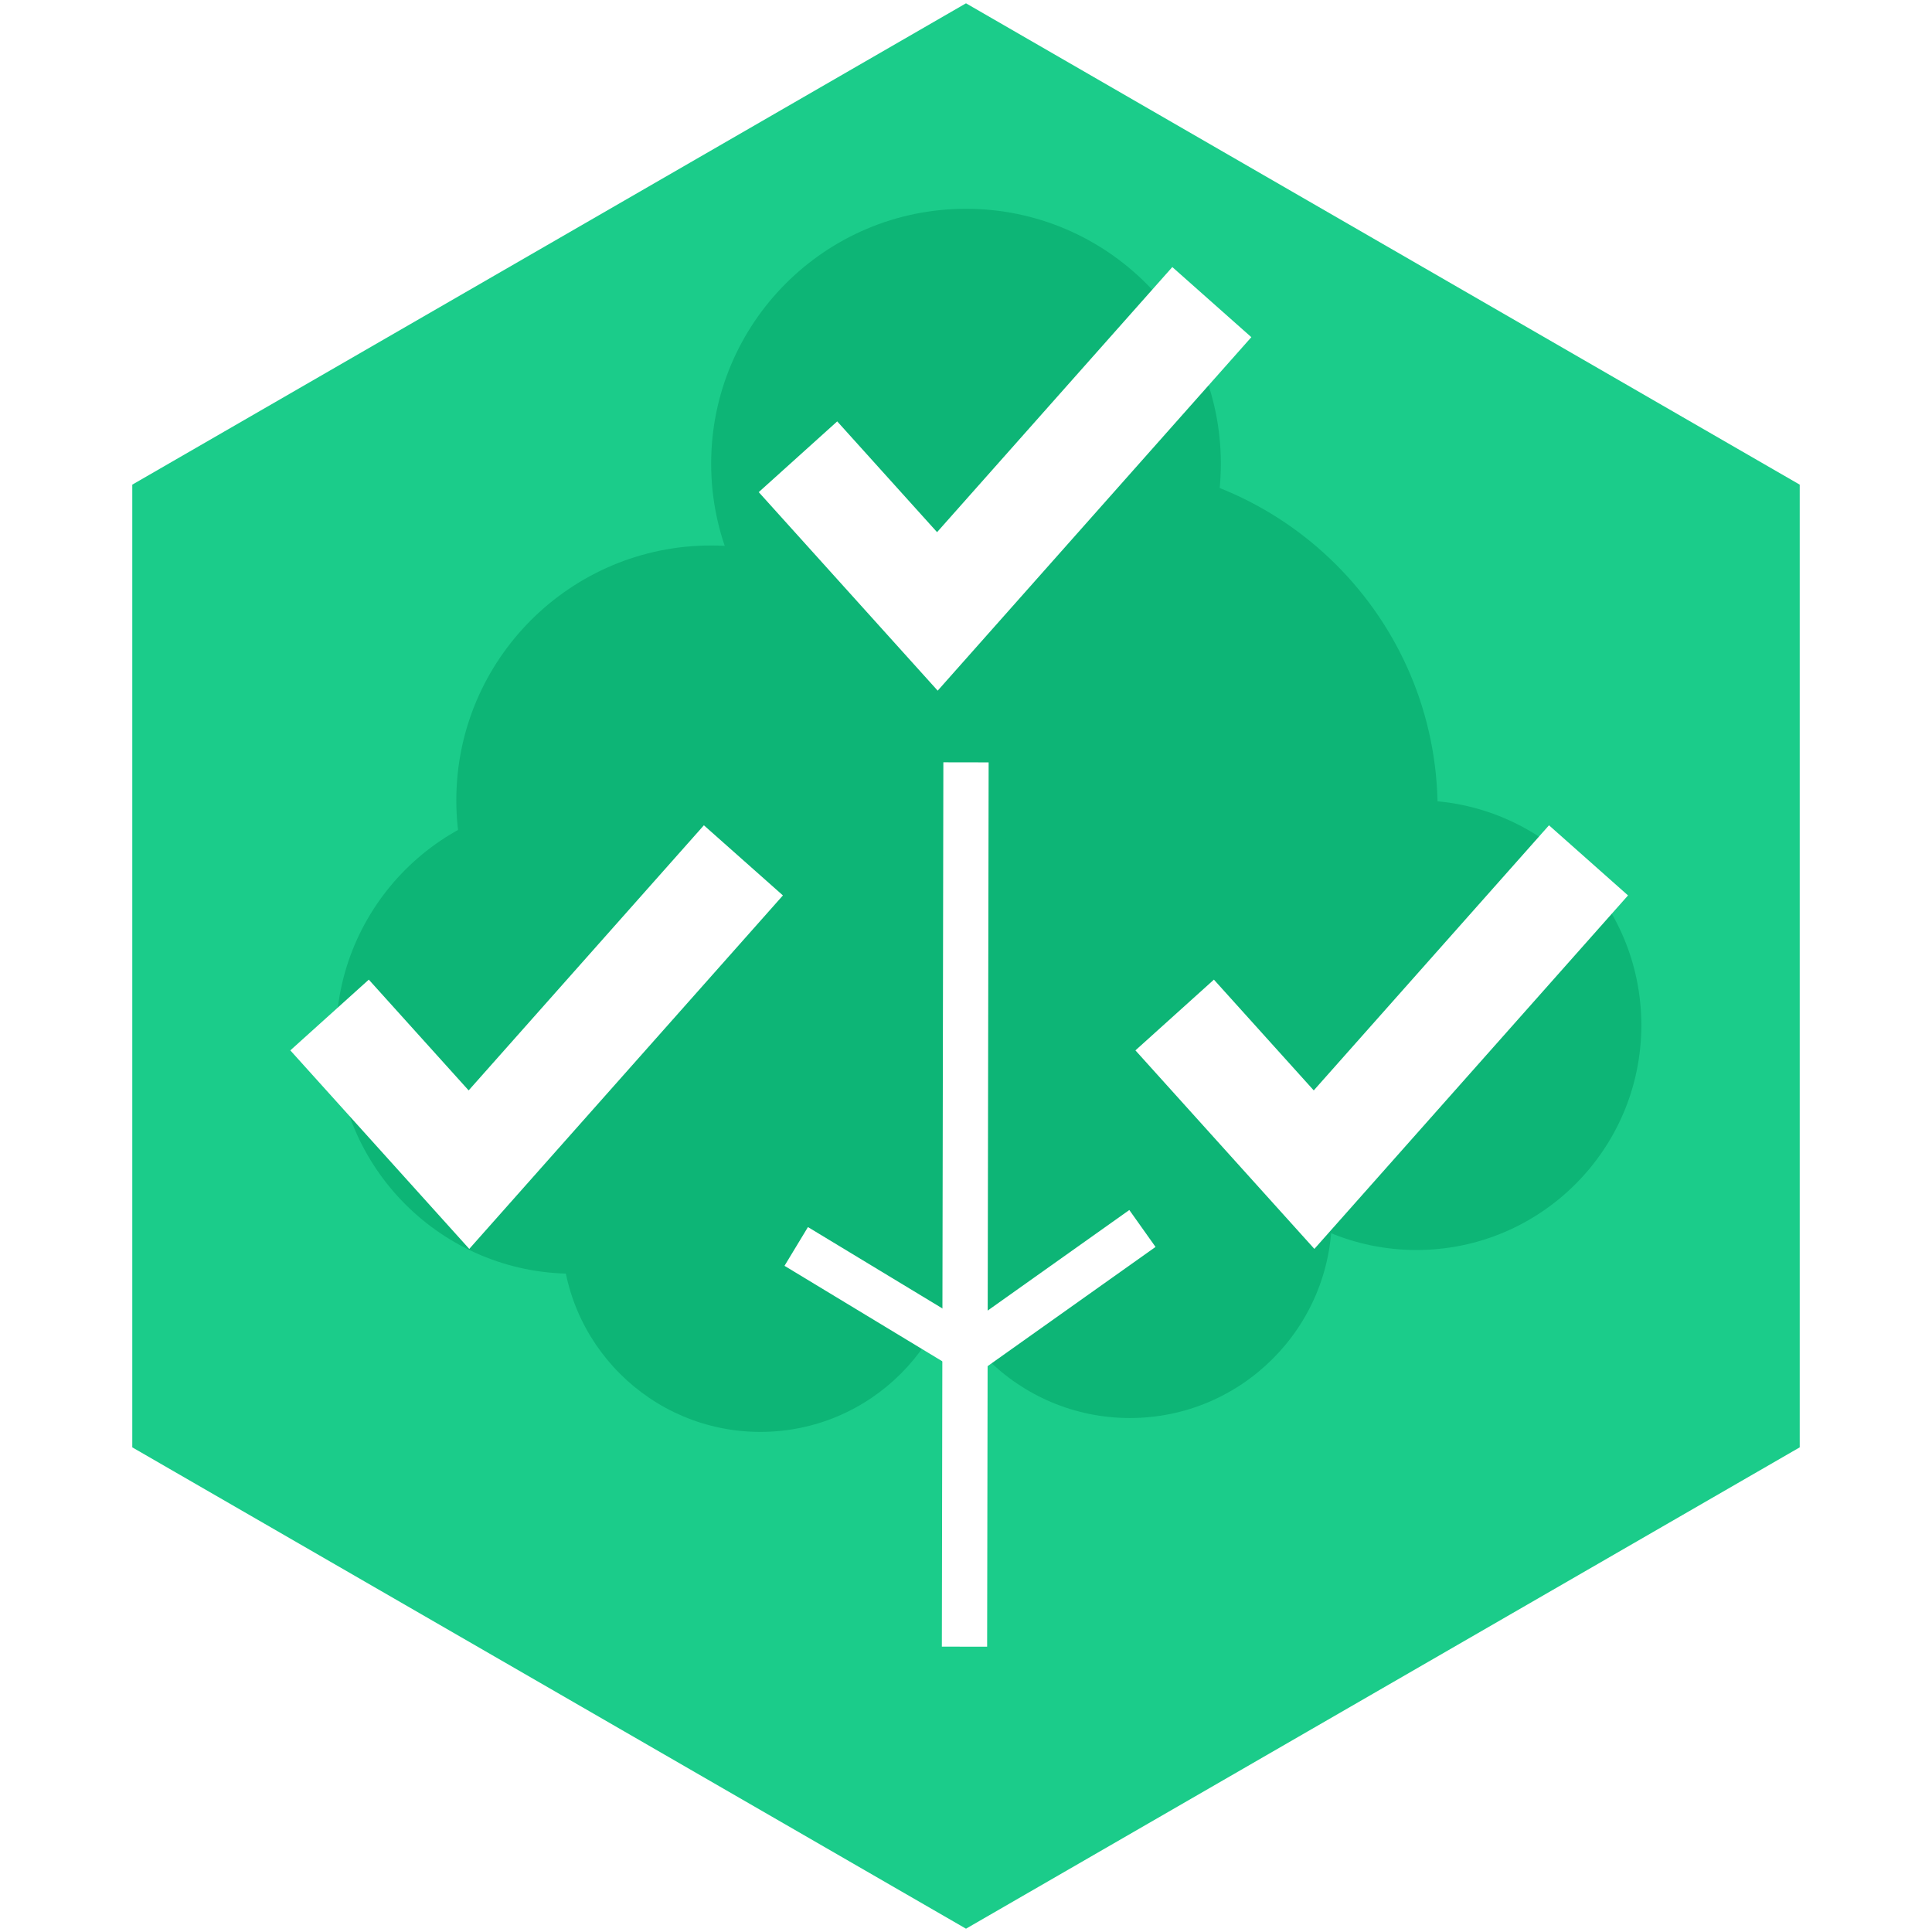
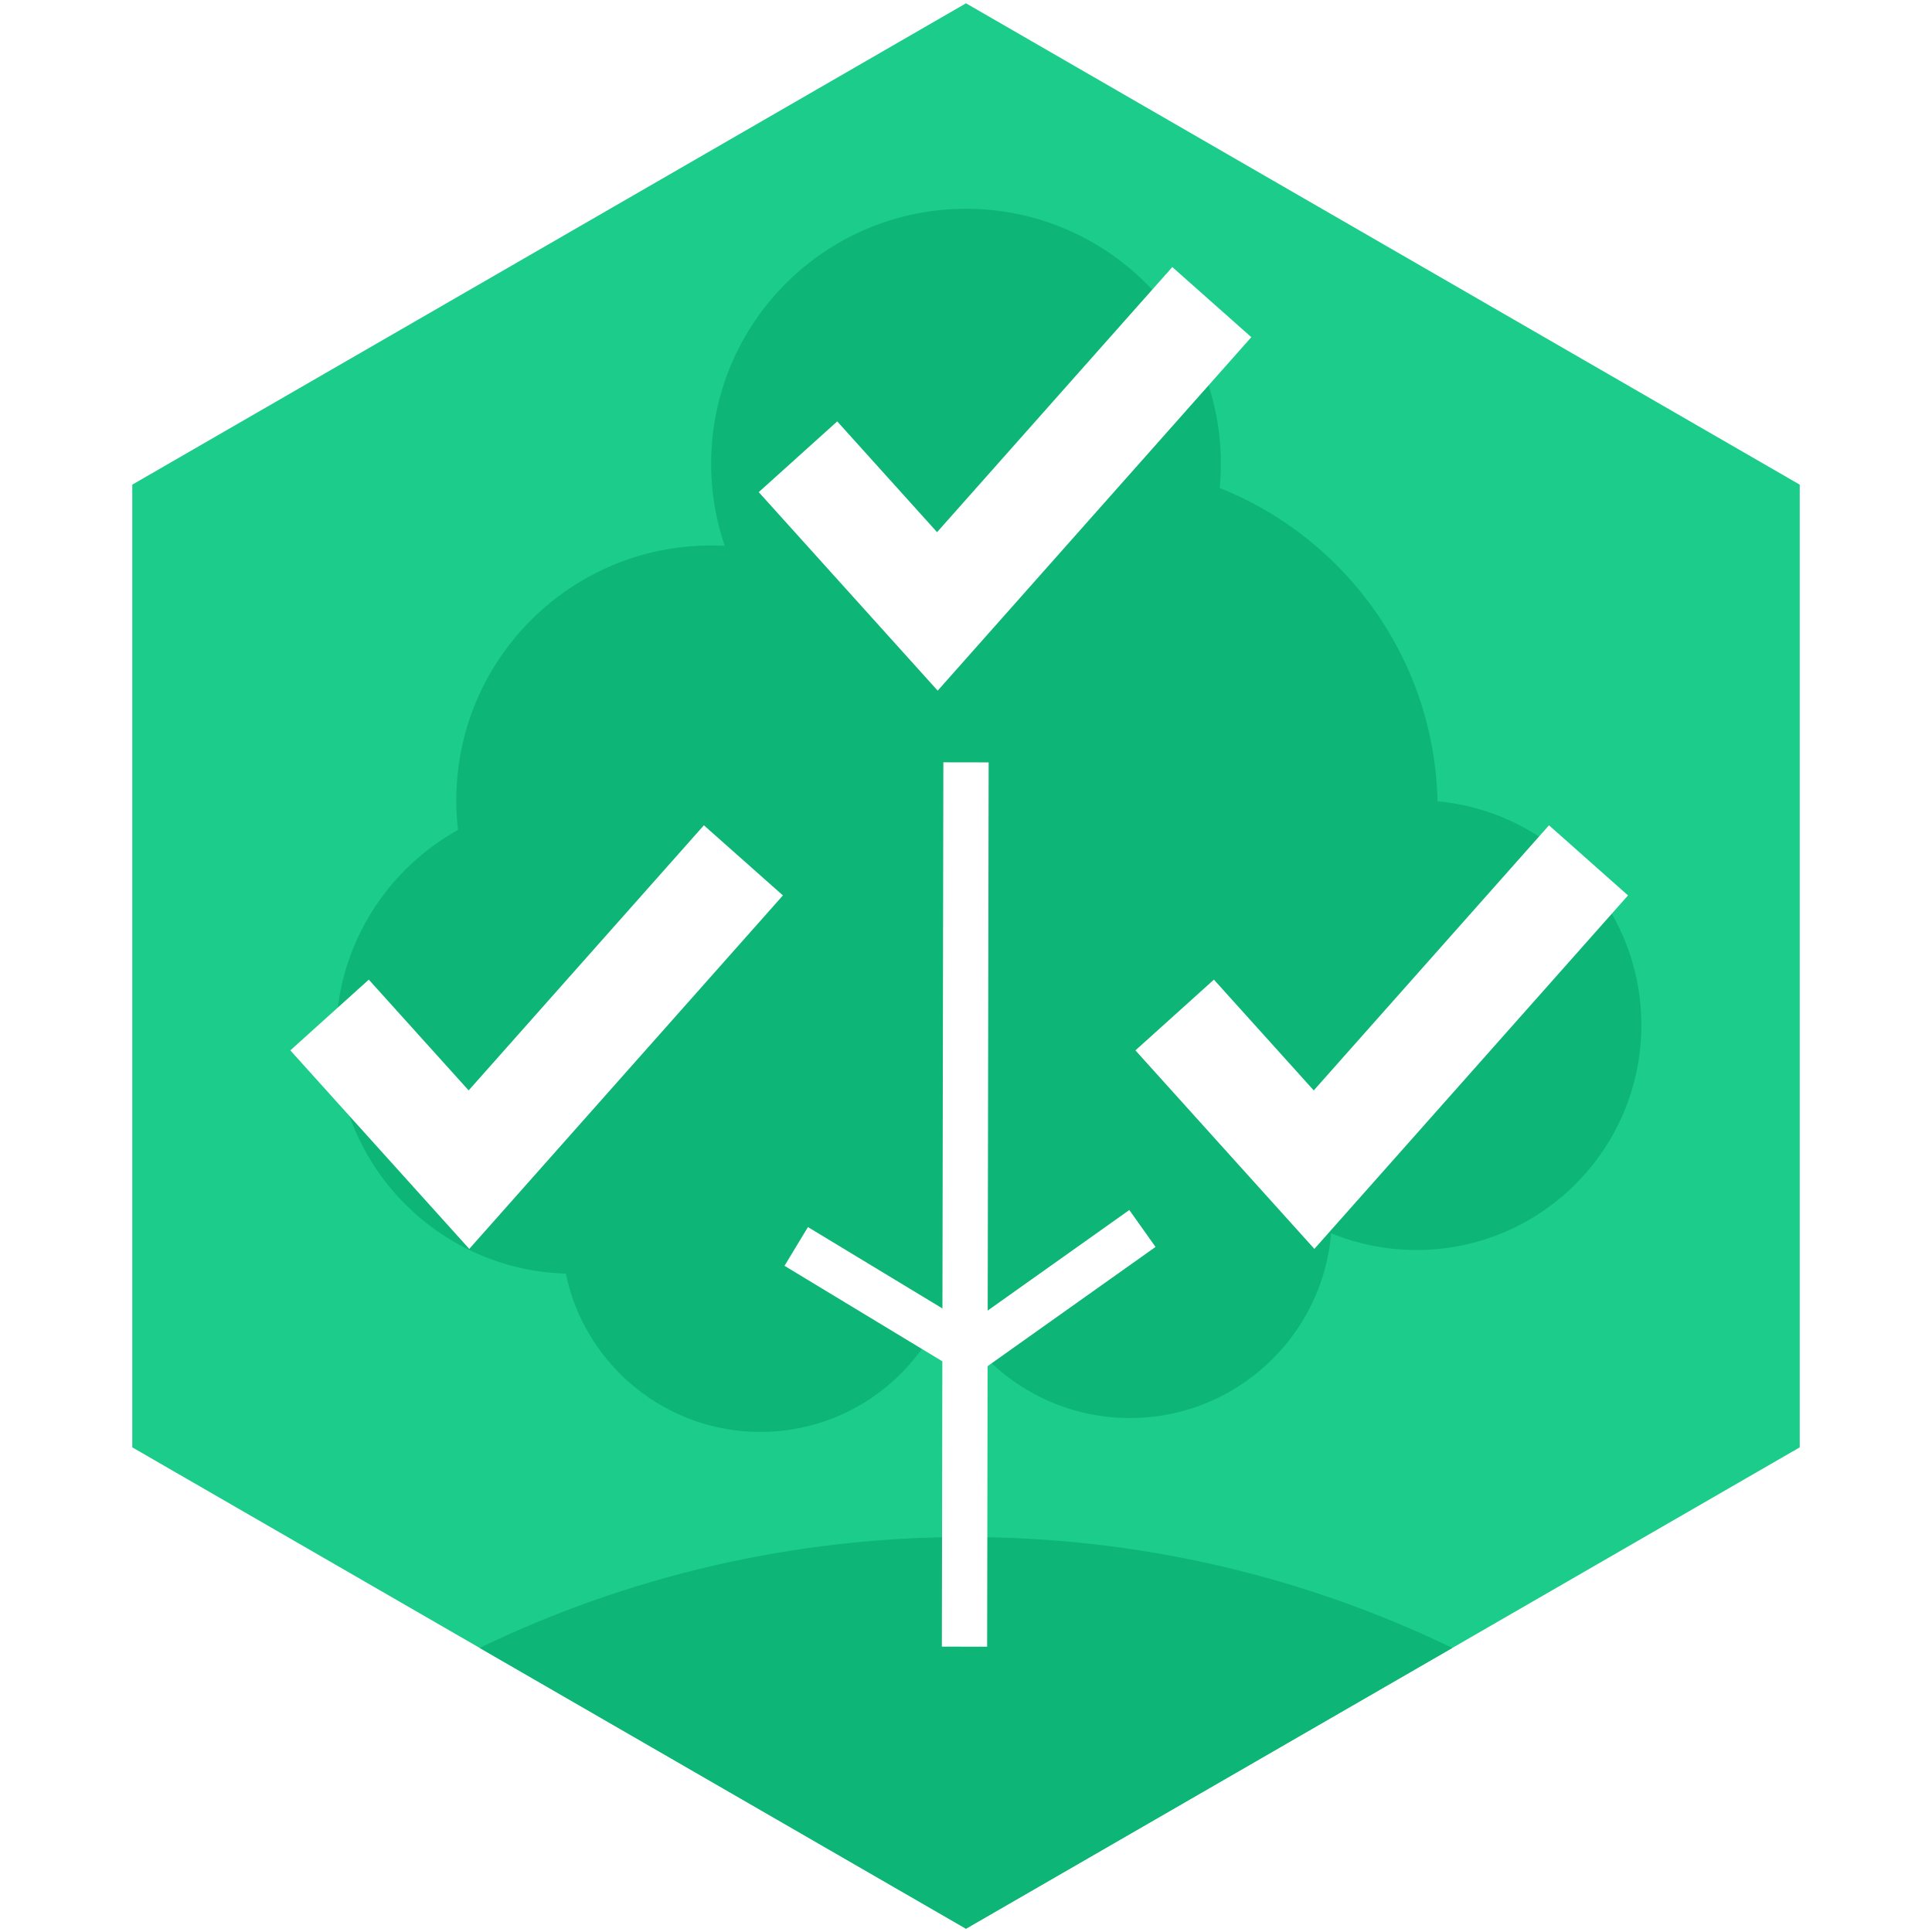
- <svg xmlns="http://www.w3.org/2000/svg" version="1.1" width="1024" height="1024" viewBox="0 0 640 640" xml:space="preserve">
-   <defs>
+ <svg xmlns="http://www.w3.org/2000/svg" version="1.1" width="1024" height="1024" viewBox="0 0 640 640" xml:space="preserve" id="svg57">
+   <defs id="defs4">
</defs>
  <g transform="matrix(0 -1.53466 1.53466 0 320 320)" id="O6xv2RhWXTYyCHupzrXCR">
-     <path style="stroke: rgb(188,30,105); stroke-width: 0; stroke-dasharray: none; stroke-linecap: butt; stroke-dashoffset: 0; stroke-linejoin: miter; stroke-miterlimit: 4; fill: rgb(27,204,138); fill-rule: nonzero; opacity: 1;" transform=" translate(-207.8016, -179.9615)" d="M 311.703 0 L 415.603 179.961 L 311.703 359.923 L 103.901 359.923 L 0 179.961 L 103.901 0 z" stroke-linecap="round" />
+     <path style="stroke: rgb(188,30,105); stroke-width: 0; stroke-dasharray: none; stroke-linecap: butt; stroke-dashoffset: 0; stroke-linejoin: miter; stroke-miterlimit: 4; fill: rgb(27,204,138); fill-rule: nonzero; opacity: 1;" transform=" translate(-207.8016, -179.9615)" d="M 311.703 0 L 415.603 179.961 L 311.703 359.923 L 103.901 359.923 L 0 179.961 L 103.901 0 z" stroke-linecap="round" id="path6" />
  </g>
  <g transform="matrix(1 0 0 1 320 634.9493)" id="LqzsvMLcsvKzOe9OPQeF-">
-     <path style="stroke: rgb(0,0,0); stroke-width: 1; stroke-dasharray: none; stroke-linecap: butt; stroke-dashoffset: 0; stroke-linejoin: miter; stroke-miterlimit: 4; fill: rgb(255,255,255); fill-opacity: 0; fill-rule: nonzero; opacity: 1;" transform=" translate(0, 0)" d="M 0 0" stroke-linecap="round" />
+     <path style="stroke: rgb(0,0,0); stroke-width: 1; stroke-dasharray: none; stroke-linecap: butt; stroke-dashoffset: 0; stroke-linejoin: miter; stroke-miterlimit: 4; fill: rgb(255,255,255); fill-opacity: 0; fill-rule: nonzero; opacity: 1;" transform=" translate(0, 0)" d="M 0 0" stroke-linecap="round" id="path9" />
  </g>
  <g transform="matrix(0.7794913 0 0 0.7794913 251.8883 408.5325)" id="BUEaLUAFYTODGnDVyRiZj">
-     <path style="stroke: rgb(255,255,255); stroke-width: 0; stroke-dasharray: none; stroke-linecap: butt; stroke-dashoffset: 0; stroke-linejoin: miter; stroke-miterlimit: 4; fill: rgb(13,181,118); fill-rule: nonzero; opacity: 1;" transform=" translate(0, 0)" d="M 0 -84.419 C 46.599 -84.419 84.419 -46.6 84.419 0 C 84.419 46.599 46.6 84.419 0 84.419 C -46.599 84.419 -84.419 46.6 -84.419 0 C -84.419 -46.599 -46.6 -84.419 0 -84.419 z" stroke-linecap="round" />
+     <path style="stroke: rgb(255,255,255); stroke-width: 0; stroke-dasharray: none; stroke-linecap: butt; stroke-dashoffset: 0; stroke-linejoin: miter; stroke-miterlimit: 4; fill: rgb(13,181,118); fill-rule: nonzero; opacity: 1;" transform=" translate(0, 0)" d="M 0 -84.419 C 46.599 -84.419 84.419 -46.6 84.419 0 C 84.419 46.599 46.6 84.419 0 84.419 C -46.599 84.419 -84.419 46.6 -84.419 0 C -84.419 -46.599 -46.6 -84.419 0 -84.419 z" stroke-linecap="round" id="path12" />
  </g>
  <g transform="matrix(1 0 0 1 320 153.5851)" id="J5C4YXeSkbHdb691fMVCA">
-     <path style="stroke: rgb(255,255,255); stroke-width: 0; stroke-dasharray: none; stroke-linecap: butt; stroke-dashoffset: 0; stroke-linejoin: miter; stroke-miterlimit: 4; fill: rgb(13,181,118); fill-rule: nonzero; opacity: 1;" transform=" translate(-84.41939, -84.41939)" d="M 84.419 0 C 131.019 0 168.839 37.82 168.839 84.419 C 168.839 131.019 131.019 168.839 84.419 168.839 C 37.82 168.839 0 131.019 0 84.419 C 0 37.82 37.82 0 84.419 0 z" stroke-linecap="round" />
+     <path style="stroke: rgb(255,255,255); stroke-width: 0; stroke-dasharray: none; stroke-linecap: butt; stroke-dashoffset: 0; stroke-linejoin: miter; stroke-miterlimit: 4; fill: rgb(13,181,118); fill-rule: nonzero; opacity: 1;" transform=" translate(-84.41939, -84.41939)" d="M 84.419 0 C 131.019 0 168.839 37.82 168.839 84.419 C 168.839 131.019 131.019 168.839 84.419 168.839 C 37.82 168.839 0 131.019 0 84.419 C 0 37.82 37.82 0 84.419 0 z" stroke-linecap="round" id="path15" />
  </g>
  <g transform="matrix(1.356114 0 0 1.356114 361.7446 268.0674)" id="1Wrz7gmRnhLioLQv7qlIU">
-     <path style="stroke: rgb(255,255,255); stroke-width: 0; stroke-dasharray: none; stroke-linecap: butt; stroke-dashoffset: 0; stroke-linejoin: miter; stroke-miterlimit: 4; fill: rgb(13,181,118); fill-rule: nonzero; opacity: 1;" transform=" translate(0, 0)" d="M 0 -84.419 C 46.599 -84.419 84.419 -46.6 84.419 0 C 84.419 46.599 46.6 84.419 0 84.419 C -46.599 84.419 -84.419 46.6 -84.419 0 C -84.419 -46.599 -46.6 -84.419 0 -84.419 z" stroke-linecap="round" />
+     <path style="stroke: rgb(255,255,255); stroke-width: 0; stroke-dasharray: none; stroke-linecap: butt; stroke-dashoffset: 0; stroke-linejoin: miter; stroke-miterlimit: 4; fill: rgb(13,181,118); fill-rule: nonzero; opacity: 1;" transform=" translate(0, 0)" d="M 0 -84.419 C 46.599 -84.419 84.419 -46.6 84.419 0 C 84.419 46.599 46.6 84.419 0 84.419 C -46.599 84.419 -84.419 46.6 -84.419 0 C -84.419 -46.599 -46.6 -84.419 0 -84.419 z" stroke-linecap="round" id="path18" />
  </g>
  <g transform="matrix(0.8822675 0 0 0.8822675 469.2351 339.5989)" id="B4okDYqjRxDuNxze6iR00">
-     <path style="stroke: rgb(255,255,255); stroke-width: 0; stroke-dasharray: none; stroke-linecap: butt; stroke-dashoffset: 0; stroke-linejoin: miter; stroke-miterlimit: 4; fill: rgb(13,181,118); fill-rule: nonzero; opacity: 1;" transform=" translate(0, 0)" d="M 0 -84.419 C 46.599 -84.419 84.419 -46.6 84.419 0 C 84.419 46.599 46.6 84.419 0 84.419 C -46.599 84.419 -84.419 46.6 -84.419 0 C -84.419 -46.599 -46.6 -84.419 0 -84.419 z" stroke-linecap="round" />
+     <path style="stroke: rgb(255,255,255); stroke-width: 0; stroke-dasharray: none; stroke-linecap: butt; stroke-dashoffset: 0; stroke-linejoin: miter; stroke-miterlimit: 4; fill: rgb(13,181,118); fill-rule: nonzero; opacity: 1;" transform=" translate(0, 0)" d="M 0 -84.419 C 46.599 -84.419 84.419 -46.6 84.419 0 C 84.419 46.599 46.6 84.419 0 84.419 C -46.599 84.419 -84.419 46.6 -84.419 0 C -84.419 -46.599 -46.6 -84.419 0 -84.419 z" stroke-linecap="round" id="path21" />
  </g>
+   <g transform="matrix(4.396148,0,0,4.396148,320,880.2781)" id="B4okDYqjRxDuNxze6iR00-0">
+ 
+ </g>
+   <path id="path6-1" style="display:inline;opacity:1;fill:#0db576;fill-rule:nonzero;stroke:#bc1e69;stroke-width:0;stroke-linecap:butt;stroke-linejoin:miter;stroke-miterlimit:4;stroke-dasharray:none;stroke-dashoffset:0;fill-opacity:1" d="M 84.545 179.961 C 84.545 142.354 75.943 106.744 60.606 74.989 L -0 179.961 L 60.606 284.934 C 75.943 253.179 84.545 217.569 84.545 179.961 z " transform="matrix(0,-1.53466,1.53466,0,43.82029,638.9049)" />
  <g transform="matrix(0.7925239 0 0 0.7925239 374.2925 402.8345)" id="MAWTjfj0BQUvPR4zuU38D">
-     <path style="stroke: rgb(255,255,255); stroke-width: 0; stroke-dasharray: none; stroke-linecap: butt; stroke-dashoffset: 0; stroke-linejoin: miter; stroke-miterlimit: 4; fill: rgb(13,181,118); fill-rule: nonzero; opacity: 1;" transform=" translate(0, 0)" d="M 0 -84.419 C 46.599 -84.419 84.419 -46.6 84.419 0 C 84.419 46.599 46.6 84.419 0 84.419 C -46.599 84.419 -84.419 46.6 -84.419 0 C -84.419 -46.599 -46.6 -84.419 0 -84.419 z" stroke-linecap="round" />
+     <path style="stroke: rgb(255,255,255); stroke-width: 0; stroke-dasharray: none; stroke-linecap: butt; stroke-dashoffset: 0; stroke-linejoin: miter; stroke-miterlimit: 4; fill: rgb(13,181,118); fill-rule: nonzero; opacity: 1;" transform=" translate(0, 0)" d="M 0 -84.419 C 46.599 -84.419 84.419 -46.6 84.419 0 C 84.419 46.599 46.6 84.419 0 84.419 C -46.599 84.419 -84.419 46.6 -84.419 0 C -84.419 -46.599 -46.6 -84.419 0 -84.419 z" stroke-linecap="round" id="path24" />
  </g>
  <g transform="matrix(1 0 0 1 235.5806 265.1184)" id="3UzjLpdwjnGuPYjgNwvnx">
-     <path style="stroke: rgb(255,255,255); stroke-width: 0; stroke-dasharray: none; stroke-linecap: butt; stroke-dashoffset: 0; stroke-linejoin: miter; stroke-miterlimit: 4; fill: rgb(13,181,118); fill-rule: nonzero; opacity: 1;" transform=" translate(-84.41939, -84.41939)" d="M 84.419 0 C 131.019 0 168.839 37.82 168.839 84.419 C 168.839 131.019 131.019 168.839 84.419 168.839 C 37.82 168.839 0 131.019 0 84.419 C 0 37.82 37.82 0 84.419 0 z" stroke-linecap="round" />
+     <path style="stroke: rgb(255,255,255); stroke-width: 0; stroke-dasharray: none; stroke-linecap: butt; stroke-dashoffset: 0; stroke-linejoin: miter; stroke-miterlimit: 4; fill: rgb(13,181,118); fill-rule: nonzero; opacity: 1;" transform=" translate(-84.41939, -84.41939)" d="M 84.419 0 C 131.019 0 168.839 37.82 168.839 84.419 C 168.839 131.019 131.019 168.839 84.419 168.839 C 37.82 168.839 0 131.019 0 84.419 C 0 37.82 37.82 0 84.419 0 z" stroke-linecap="round" id="path27" />
  </g>
  <g transform="matrix(0.9287635 0 0 0.9287635 189.7153 343.524)" id="lUEOziAL-oqOJWIunqbw6">
-     <path style="stroke: rgb(255,255,255); stroke-width: 0; stroke-dasharray: none; stroke-linecap: butt; stroke-dashoffset: 0; stroke-linejoin: miter; stroke-miterlimit: 4; fill: rgb(13,181,118); fill-rule: nonzero; opacity: 1;" transform=" translate(0, 0)" d="M 0 -84.419 C 46.599 -84.419 84.419 -46.6 84.419 0 C 84.419 46.599 46.6 84.419 0 84.419 C -46.599 84.419 -84.419 46.6 -84.419 0 C -84.419 -46.599 -46.6 -84.419 0 -84.419 z" stroke-linecap="round" />
+     <path style="stroke: rgb(255,255,255); stroke-width: 0; stroke-dasharray: none; stroke-linecap: butt; stroke-dashoffset: 0; stroke-linejoin: miter; stroke-miterlimit: 4; fill: rgb(13,181,118); fill-rule: nonzero; opacity: 1;" transform=" translate(0, 0)" d="M 0 -84.419 C 46.599 -84.419 84.419 -46.6 84.419 0 C 84.419 46.599 46.6 84.419 0 84.419 C -46.599 84.419 -84.419 46.6 -84.419 0 C -84.419 -46.599 -46.6 -84.419 0 -84.419 z" stroke-linecap="round" id="path30" />
  </g>
  <g transform="matrix(1 0 0 1 324.299 361.6009)" id="-ZPffjVjh1-uKXyDHmsWv">
-     <path style="stroke: rgb(255,255,255); stroke-width: 0; stroke-dasharray: none; stroke-linecap: butt; stroke-dashoffset: 0; stroke-linejoin: miter; stroke-miterlimit: 4; fill: rgb(13,181,118); fill-rule: nonzero; opacity: 1;" transform=" translate(-84.41939, -84.41939)" d="M 84.419 0 C 131.019 0 168.839 37.82 168.839 84.419 C 168.839 131.019 131.019 168.839 84.419 168.839 C 37.82 168.839 0 131.019 0 84.419 C 0 37.82 37.82 0 84.419 0 z" stroke-linecap="round" />
+     <path style="stroke: rgb(255,255,255); stroke-width: 0; stroke-dasharray: none; stroke-linecap: butt; stroke-dashoffset: 0; stroke-linejoin: miter; stroke-miterlimit: 4; fill: rgb(13,181,118); fill-rule: nonzero; opacity: 1;" transform=" translate(-84.41939, -84.41939)" d="M 84.419 0 C 131.019 0 168.839 37.82 168.839 84.419 C 168.839 131.019 131.019 168.839 84.419 168.839 C 37.82 168.839 0 131.019 0 84.419 C 0 37.82 37.82 0 84.419 0 z" stroke-linecap="round" id="path33" />
  </g>
  <g transform="matrix(1 0 0 1 317.6925 317.779)" id="eqgRJ13k9n4TOXWCNREMZ">
-     <g style="">
+     <g id="g54" style="">
      <g transform="matrix(1 0 0 1 2.057497 81.22886)" id="2rfR1F1jO6SDH9ZhaDHVg">
-         <path style="stroke: rgb(255,255,255); stroke-width: 15; stroke-dasharray: none; stroke-linecap: butt; stroke-dashoffset: 0; stroke-linejoin: miter; stroke-miterlimit: 4; fill: rgb(255,255,255); fill-opacity: 0; fill-rule: nonzero; opacity: 1;" transform=" translate(0, 0)" d="M -0.25 146.471 L 0.25 -146.471" stroke-linecap="round" />
+         <path style="stroke: rgb(255,255,255); stroke-width: 15; stroke-dasharray: none; stroke-linecap: butt; stroke-dashoffset: 0; stroke-linejoin: miter; stroke-miterlimit: 4; fill: rgb(255,255,255); fill-opacity: 0; fill-rule: nonzero; opacity: 1;" d="M -0.25 146.471 L 0.25 -146.471" stroke-linecap="round" id="path36" transform=" translate(0, 0)" />
      </g>
      <g transform="matrix(1 0 0 1 -26.06215 111.9856)" id="t8twVCEnOfB5dSkOqfY7I">
-         <path style="stroke: rgb(255,255,255); stroke-width: 15; stroke-dasharray: none; stroke-linecap: butt; stroke-dashoffset: 0; stroke-linejoin: miter; stroke-miterlimit: 4; fill: rgb(255,255,255); fill-opacity: 0; fill-rule: nonzero; opacity: 1;" transform=" translate(0.000005, 0)" d="M 27.87 16.864 L -27.87 -16.864" stroke-linecap="round" />
+         <path style="stroke: rgb(255,255,255); stroke-width: 15; stroke-dasharray: none; stroke-linecap: butt; stroke-dashoffset: 0; stroke-linejoin: miter; stroke-miterlimit: 4; fill: rgb(255,255,255); fill-opacity: 0; fill-rule: nonzero; opacity: 1;" transform=" translate(0.000005, 0)" d="M 27.87 16.864 L -27.87 -16.864" stroke-linecap="round" id="path39" />
      </g>
      <g transform="matrix(1 0 0 1 31.27959 110.0902)" id="yq_XK7xmibtdx4_YDR3n0">
-         <path style="stroke: rgb(255,255,255); stroke-width: 15; stroke-dasharray: none; stroke-linecap: butt; stroke-dashoffset: 0; stroke-linejoin: miter; stroke-miterlimit: 4; fill: rgb(255,255,255); fill-opacity: 0; fill-rule: nonzero; opacity: 1;" transform=" translate(0.000005, 0.000005)" d="M -29.472 20.924 L 29.472 -20.924" stroke-linecap="round" />
+         <path style="stroke: rgb(255,255,255); stroke-width: 15; stroke-dasharray: none; stroke-linecap: butt; stroke-dashoffset: 0; stroke-linejoin: miter; stroke-miterlimit: 4; fill: rgb(255,255,255); fill-opacity: 0; fill-rule: nonzero; opacity: 1;" transform=" translate(0.000005, 0.000005)" d="M -29.472 20.924 L 29.472 -20.924" stroke-linecap="round" id="path42" />
      </g>
      <g transform="matrix(1 0 0 1 139.9775 18.45546)" id="3qflUAiCUYKYwAu38b_dx">
-         <path style="stroke: rgb(255,255,255); stroke-width: 35; stroke-dasharray: none; stroke-linecap: butt; stroke-dashoffset: 0; stroke-linejoin: miter; stroke-miterlimit: 4; fill: rgb(255,255,255); fill-opacity: 0; fill-rule: nonzero; opacity: 1;" transform=" translate(0, 0)" d="M -68.546 0 L -22.368 51.229 L 68.546 -51.229" stroke-linecap="round" />
+         <path style="stroke: rgb(255,255,255); stroke-width: 35; stroke-dasharray: none; stroke-linecap: butt; stroke-dashoffset: 0; stroke-linejoin: miter; stroke-miterlimit: 4; fill: rgb(255,255,255); fill-opacity: 0; fill-rule: nonzero; opacity: 1;" d="M -68.546 0 L -22.368 51.229 L 68.546 -51.229" stroke-linecap="round" id="path45" transform=" translate(0, 0)" />
      </g>
      <g transform="matrix(1 0 0 1 15.19363 -166.4713)" id="yd_U3SO8G1P480DfaCs11">
-         <path style="stroke: rgb(255,255,255); stroke-width: 35; stroke-dasharray: none; stroke-linecap: butt; stroke-dashoffset: 0; stroke-linejoin: miter; stroke-miterlimit: 4; fill: rgb(255,255,255); fill-opacity: 0; fill-rule: nonzero; opacity: 1;" transform=" translate(0, 0)" d="M -68.546 0 L -22.368 51.229 L 68.546 -51.229" stroke-linecap="round" />
+         <path style="stroke: rgb(255,255,255); stroke-width: 35; stroke-dasharray: none; stroke-linecap: butt; stroke-dashoffset: 0; stroke-linejoin: miter; stroke-miterlimit: 4; fill: rgb(255,255,255); fill-opacity: 0; fill-rule: nonzero; opacity: 1;" d="M -68.546 0 L -22.368 51.229 L 68.546 -51.229" stroke-linecap="round" id="path48" transform=" translate(0, 0)" />
      </g>
      <g transform="matrix(1 0 0 1 -139.9775 18.45547)" id="omPv5zxxk7NdARvs3img5">
-         <path style="stroke: rgb(255,255,255); stroke-width: 35; stroke-dasharray: none; stroke-linecap: butt; stroke-dashoffset: 0; stroke-linejoin: miter; stroke-miterlimit: 4; fill: rgb(255,255,255); fill-opacity: 0; fill-rule: nonzero; opacity: 1;" transform=" translate(0, 0)" d="M -68.546 0 L -22.368 51.229 L 68.546 -51.229" stroke-linecap="round" />
+         <path style="stroke: rgb(255,255,255); stroke-width: 35; stroke-dasharray: none; stroke-linecap: butt; stroke-dashoffset: 0; stroke-linejoin: miter; stroke-miterlimit: 4; fill: rgb(255,255,255); fill-opacity: 0; fill-rule: nonzero; opacity: 1;" d="M -68.546 0 L -22.368 51.229 L 68.546 -51.229" stroke-linecap="round" id="path51" transform=" translate(0, 0)" />
      </g>
    </g>
  </g>
+   <g transform="matrix(0,-1.53466,1.53466,0,320,320)" id="O6xv2RhWXTYyCHupzrXCR-0">
+ 
+ </g>
</svg>
